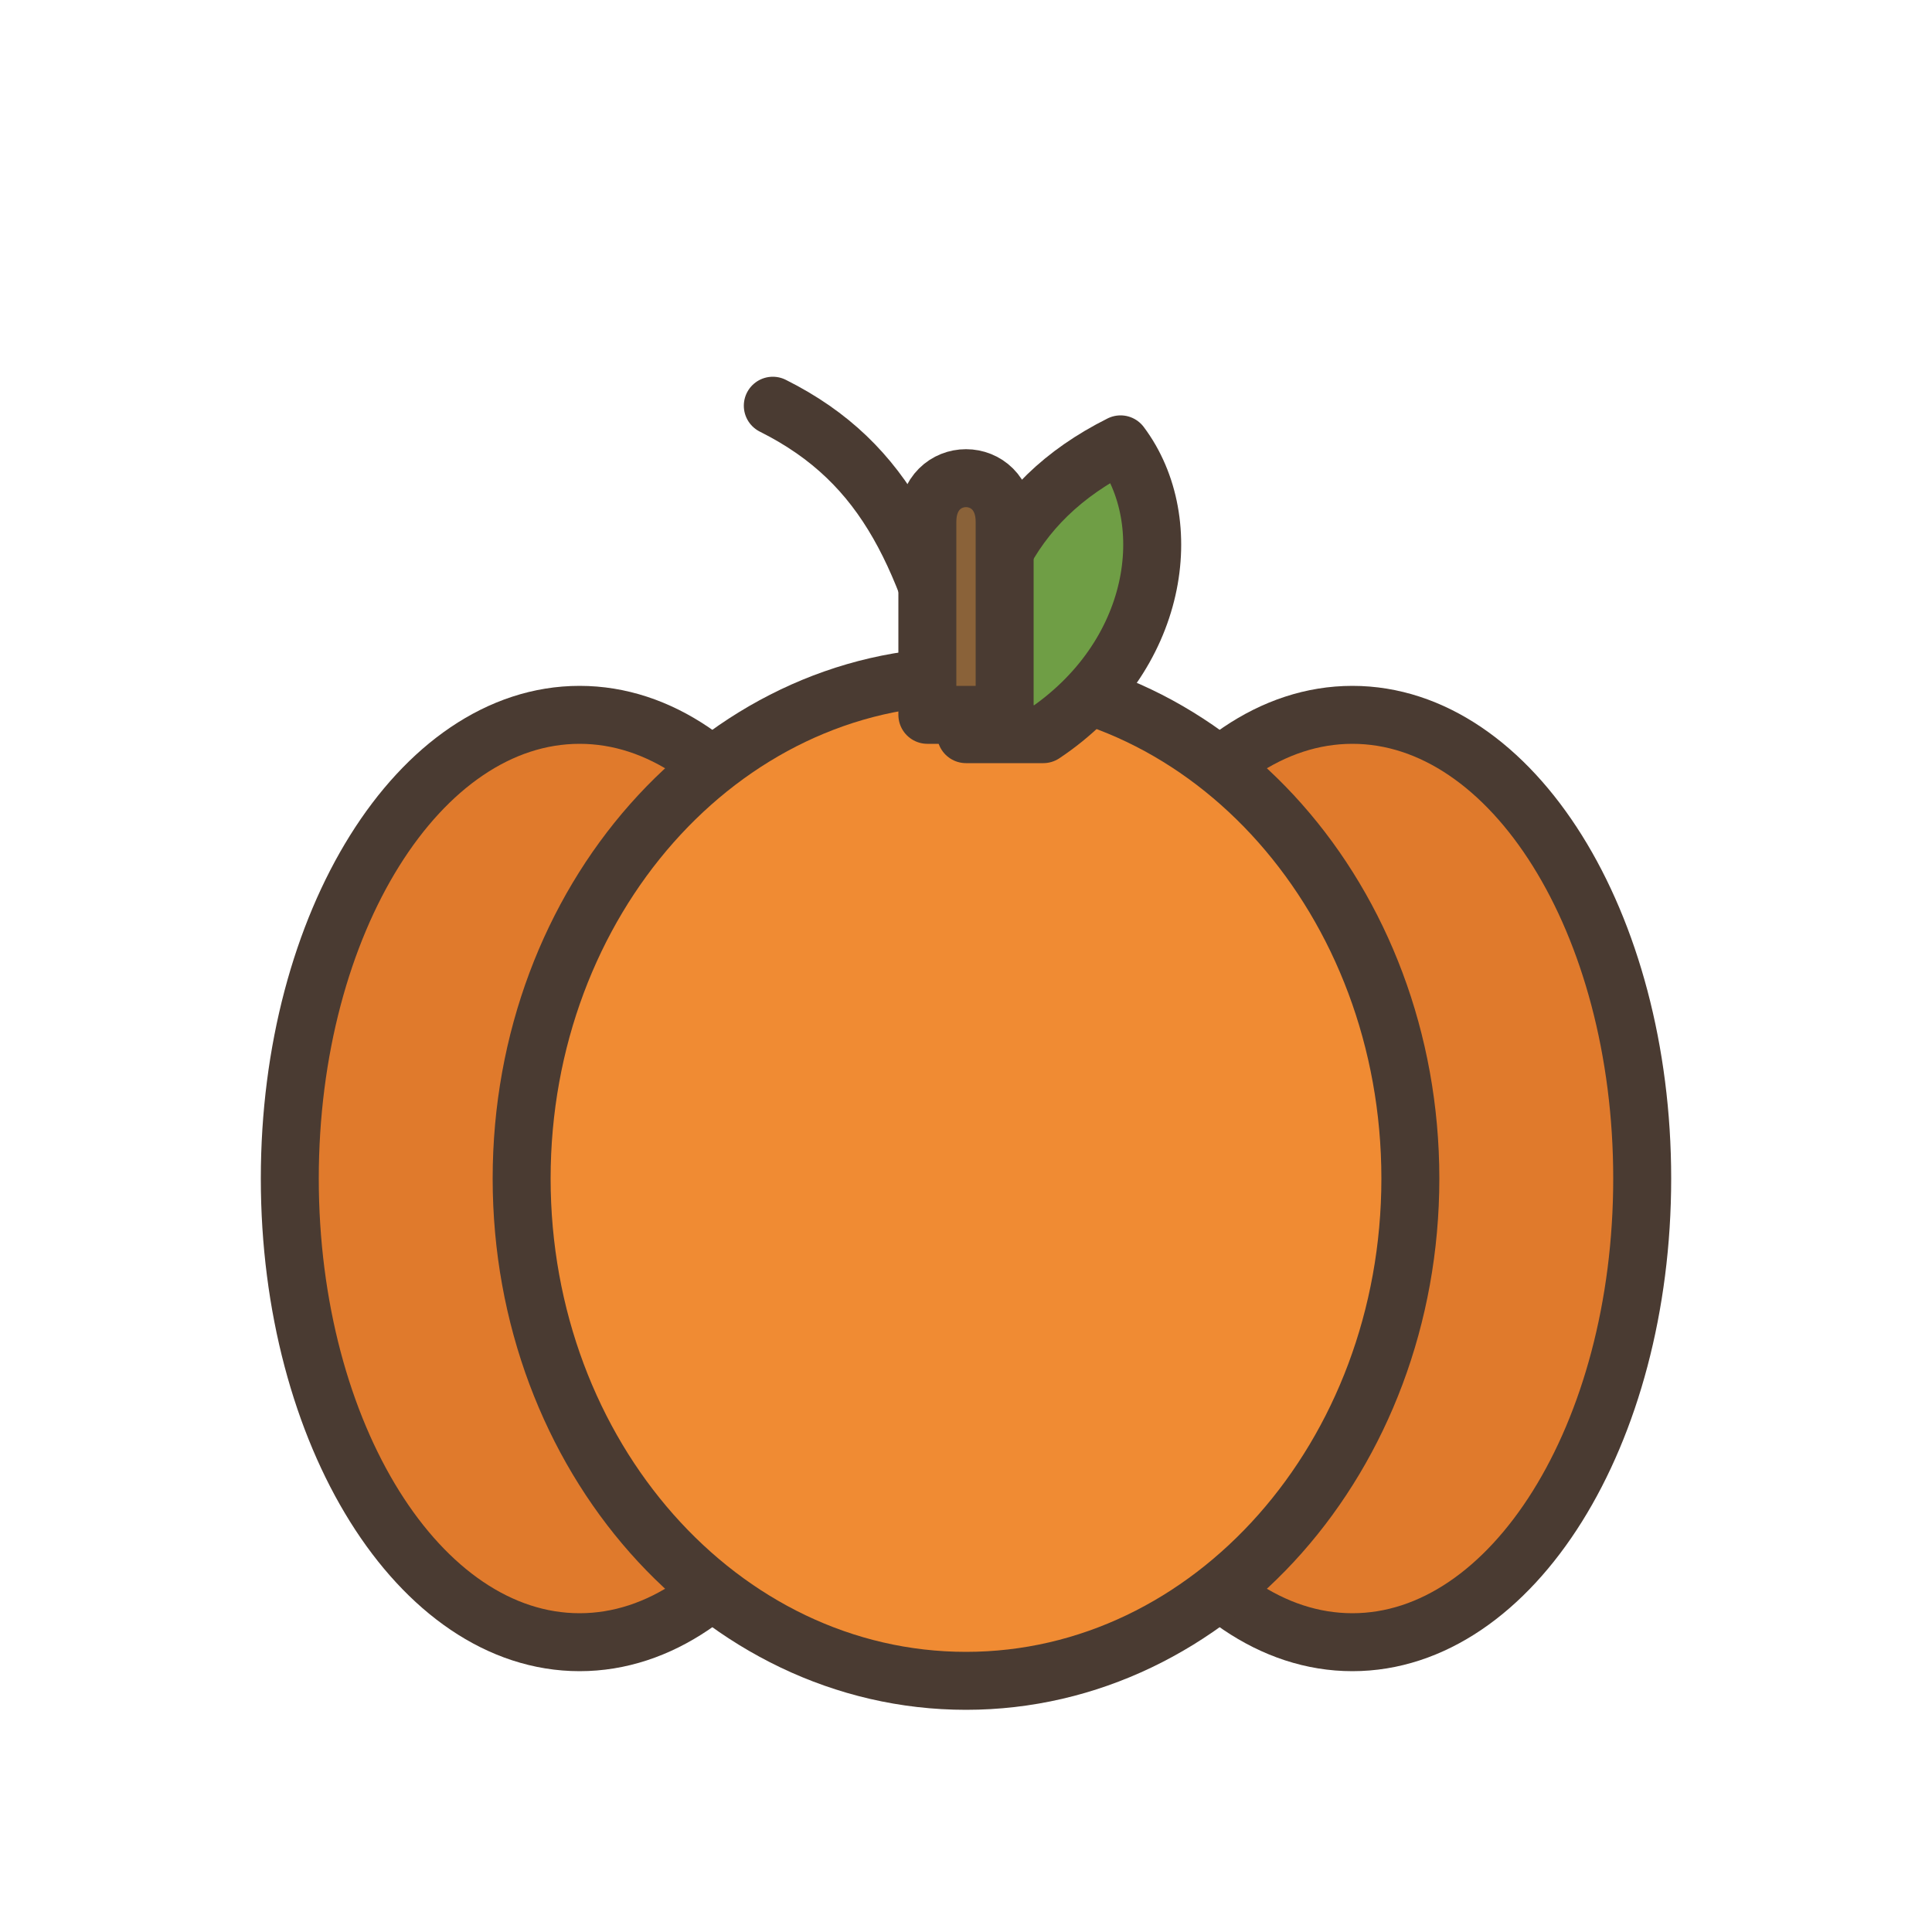
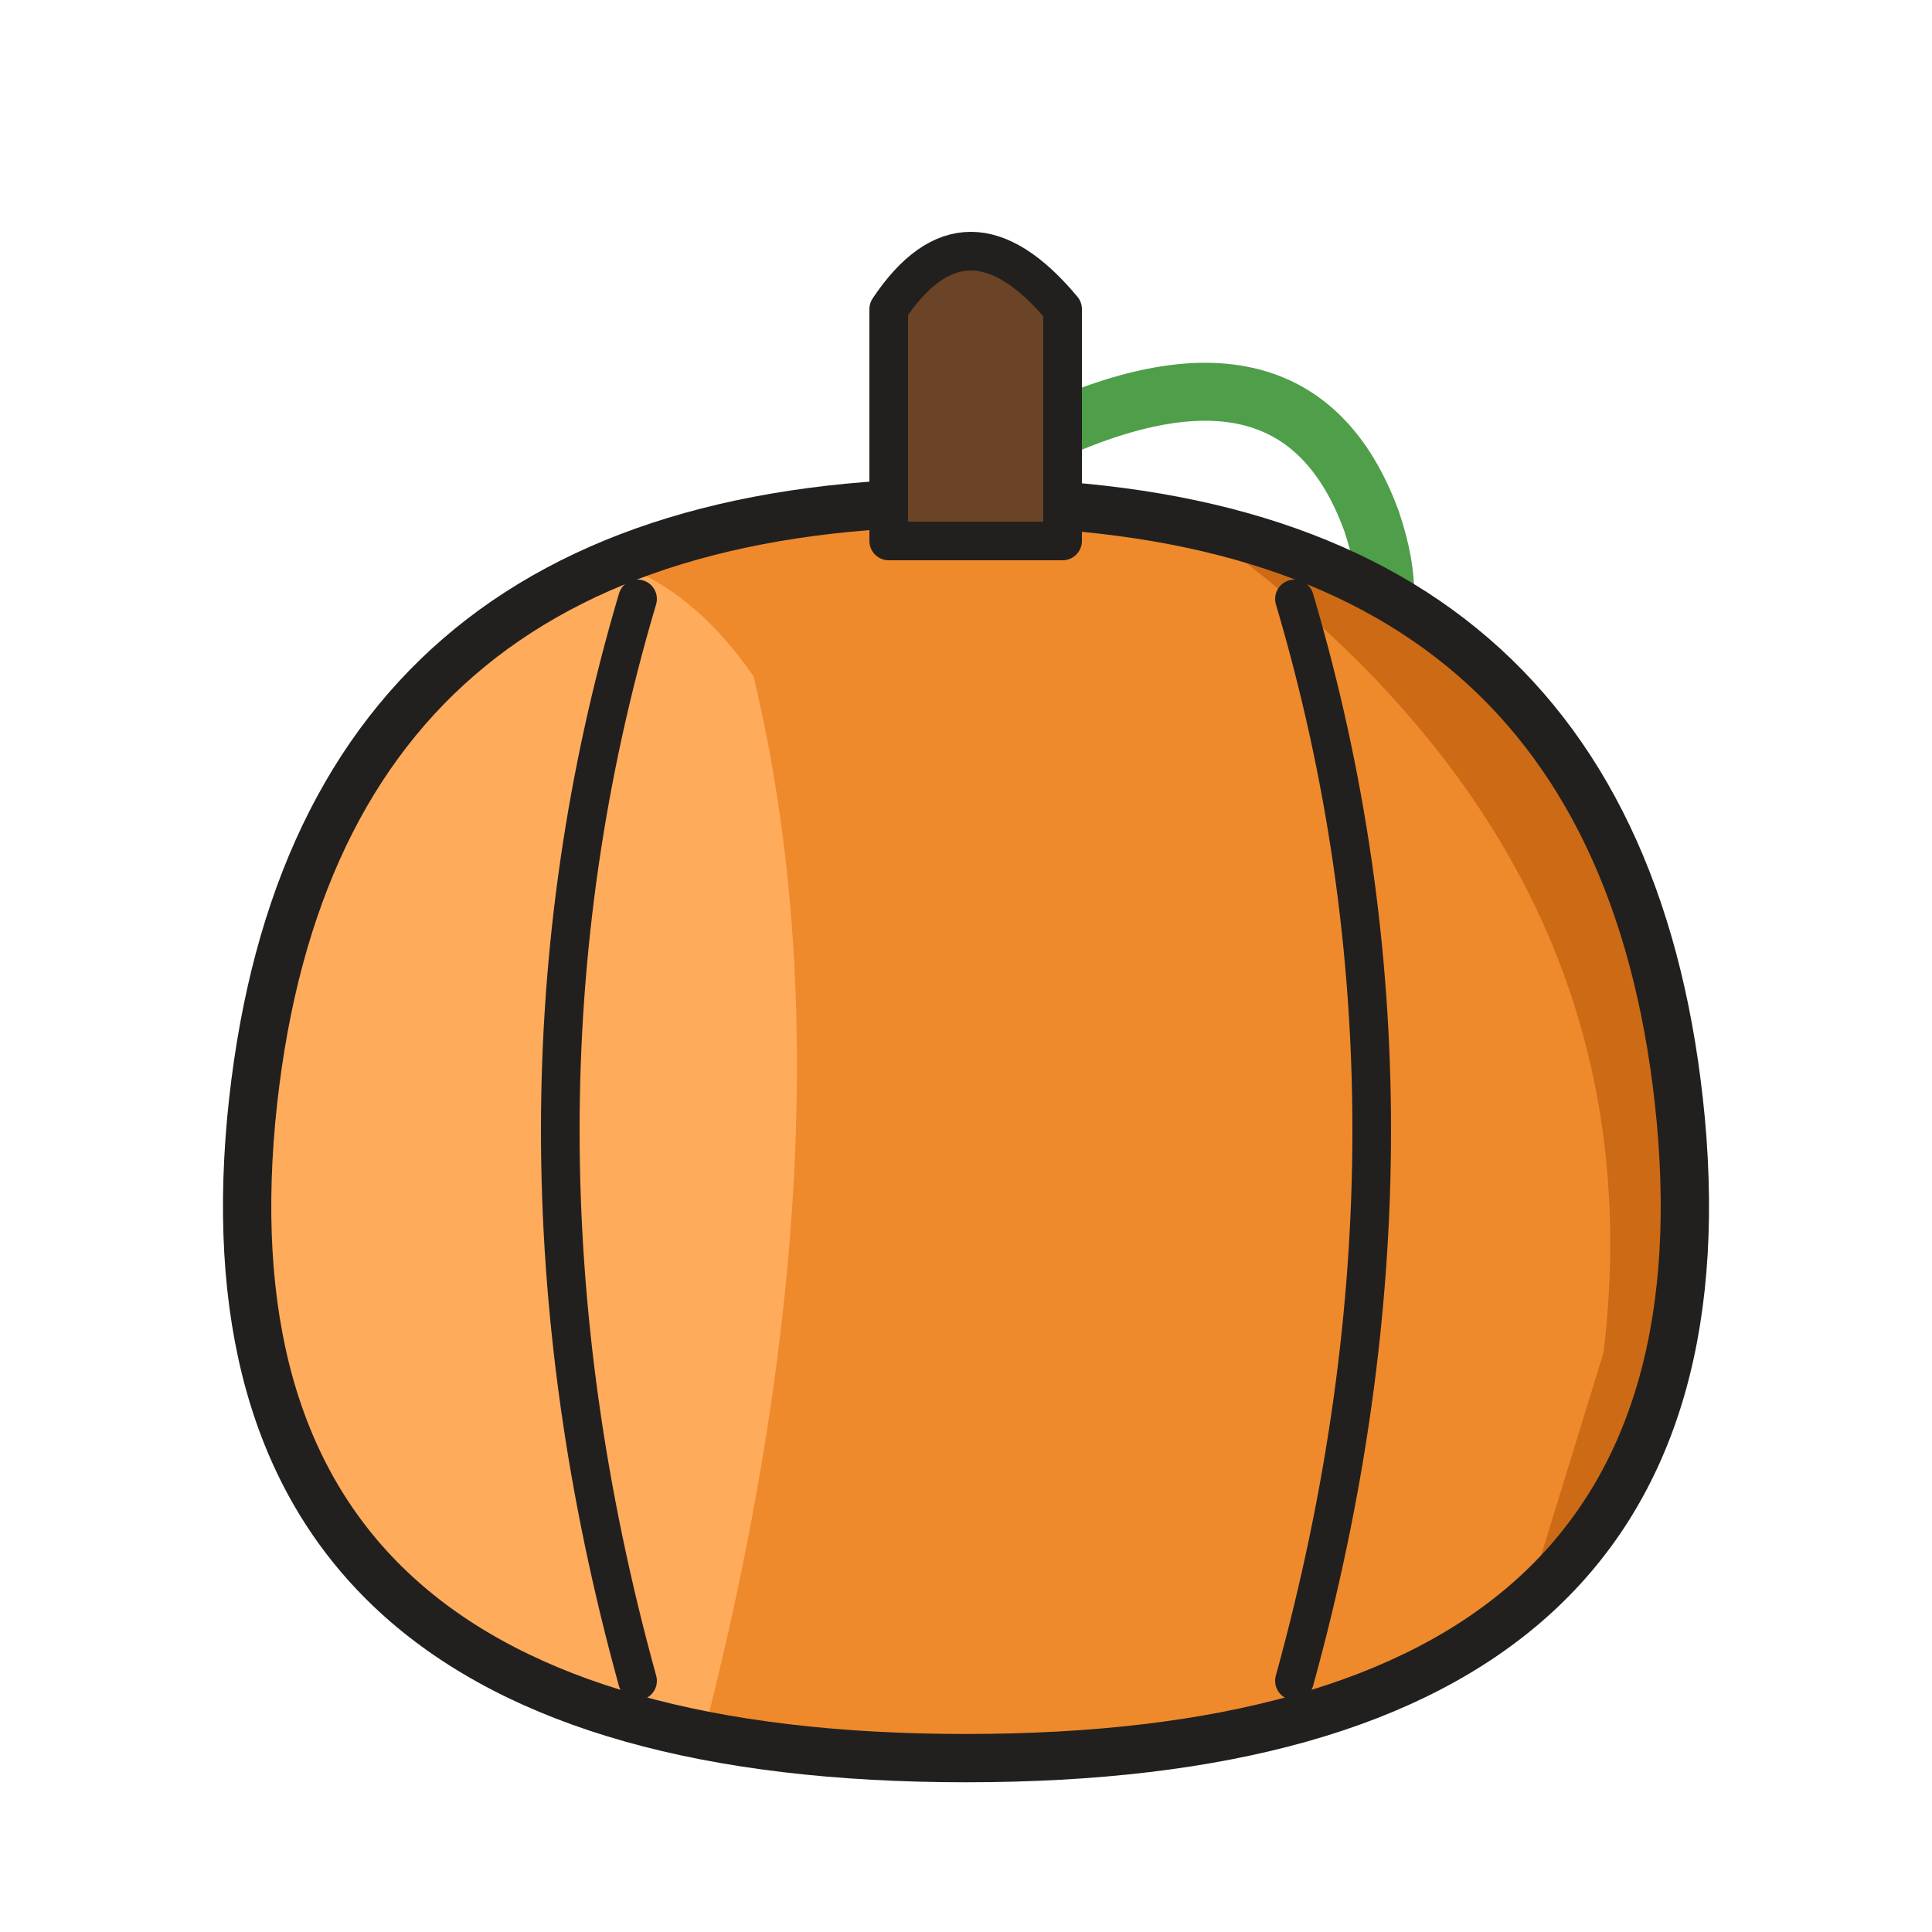
<svg xmlns="http://www.w3.org/2000/svg" viewBox="0 0 200 200" width="200" height="200">
-   <g stroke="#4a3b32" stroke-width="6" stroke-linejoin="round" stroke-linecap="round">
-     <ellipse cx="60" cy="122" rx="30" ry="48" fill="#e07a2c" />
-     <ellipse cx="140" cy="122" rx="30" ry="48" fill="#e07a2c" />
-     <ellipse cx="100" cy="122" rx="46" ry="52" fill="#f08b33" />
-     <path d="M100 74 C96 58 92 48 80 42" fill="none" stroke-width="6" />
-     <path d="M100 76 C100 62 104 52 116 46 C122 54 120 68 108 76 Z" fill="#6f9e45" />
-     <path d="M96 74 L96 54 C96 48 104 48 104 54 L104 74 Z" fill="#8a6239" />
+   <g fill="none" stroke="#22201e" stroke-width="5.0" stroke-linecap="round" stroke-linejoin="round">
+     <path d="M106 46 Q134 32 142 54 Q148 72 128 70" fill="none" stroke="#4f9e4a" stroke-width="6" />
+     <defs>
+       <clipPath id="c5">
+         <path d="M100 52 Q168 52 174 116 Q180 182 100 182 Q20 182 26 116 Q32 52 100 52 Z" />
+       </clipPath>
+     </defs>
+     <path d="M100 52 Q168 52 174 116 Q180 182 100 182 Q20 182 26 116 Q32 52 100 52 Z" fill="#ef8a2c" stroke="none" />
+     <g clip-path="url(#c5)">
+       <path d="M26 70 Q60 44 78 70 Q90 120 70 190 L14 186 Z" fill="#ffab5c" stroke="none" />
+       <path d="M126 56 Q172 90 166 140 L150 192 L196 190 V48 Z" fill="#cd6a16" stroke="none" />
+     </g>
+     <path d="M100 52 Q168 52 174 116 Q180 182 100 182 Q20 182 26 116 Q32 52 100 52 Z" fill="none" stroke="#22201e" stroke-width="5.0" />
+     <path d="M66 62 Q50 116 66 174" fill="none" stroke="#22201e" stroke-width="4.0" />
+     <path d="M134 62 Q150 116 134 174" fill="none" stroke="#22201e" stroke-width="4.0" />
+     <path d="M92 32 Q100 20 110 32 L110 56 H92 Z" fill="#6b4327" stroke="#22201e" stroke-width="4.0" />
  </g>
</svg>
